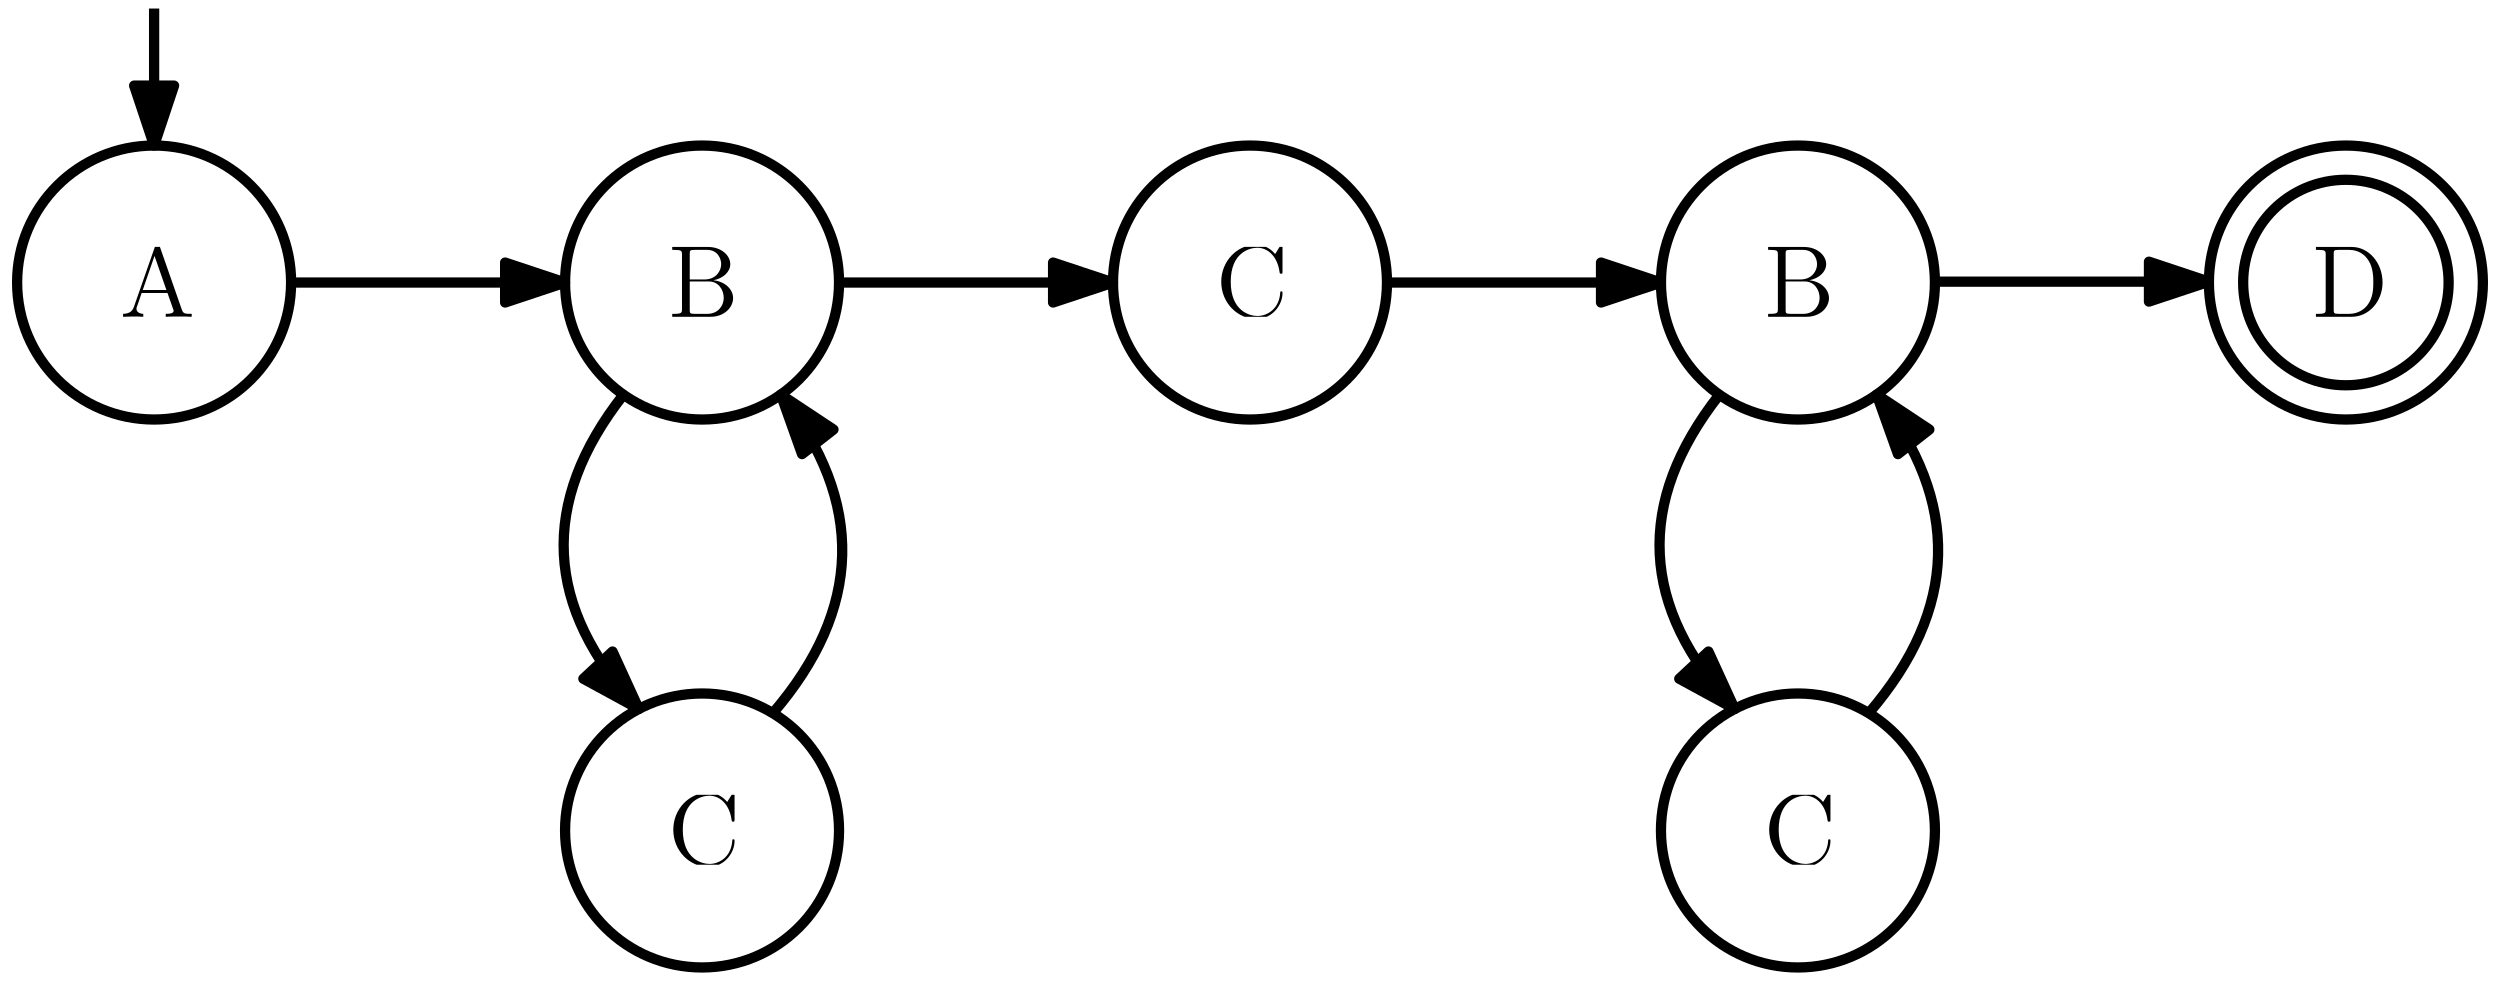
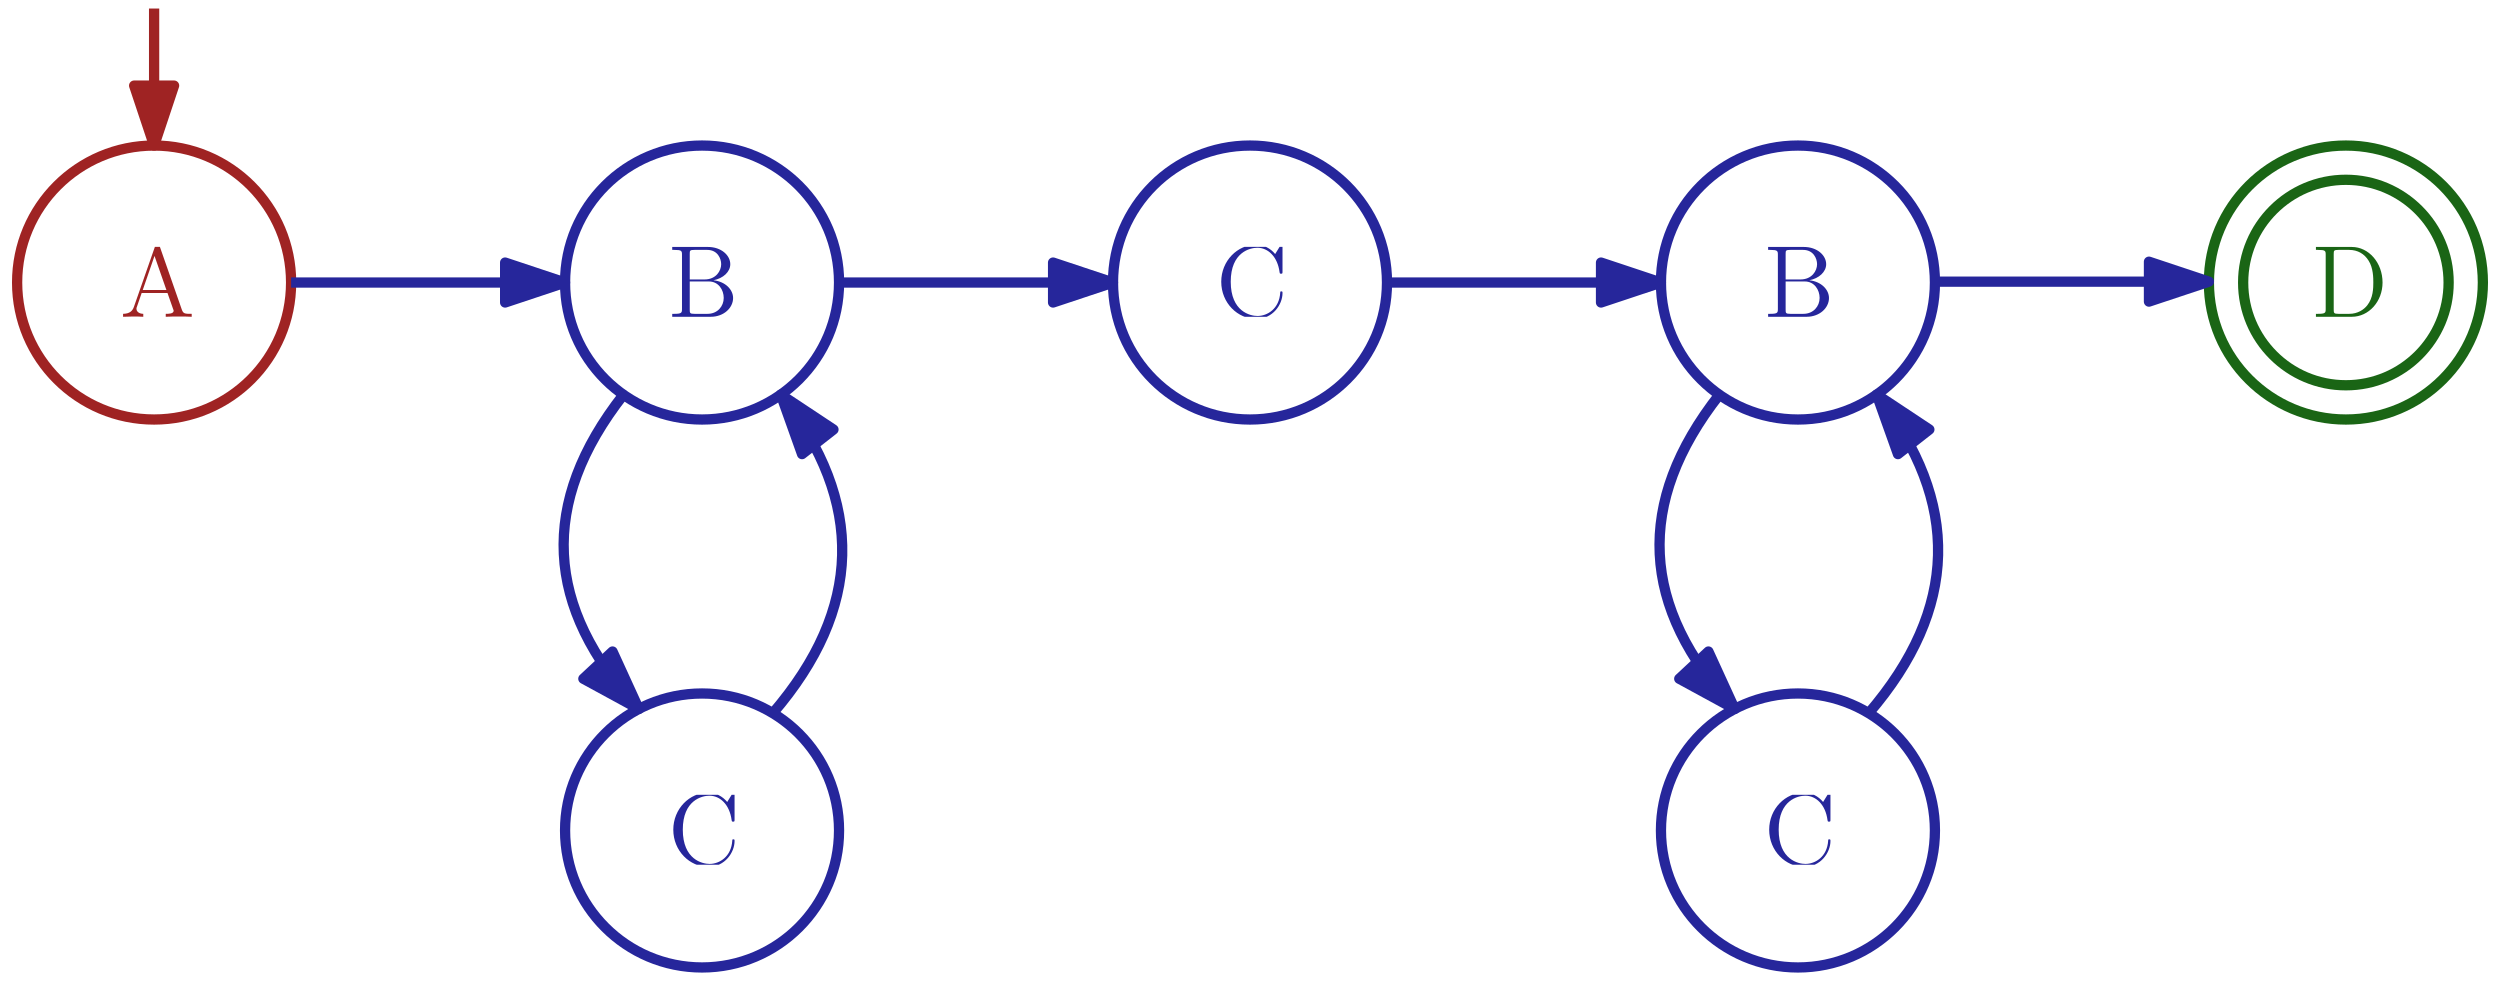
<svg xmlns="http://www.w3.org/2000/svg" xmlns:xlink="http://www.w3.org/1999/xlink" width="292" height="115" viewBox="0 0 292 115">
  <defs>
    <g>
      <g id="glyph-0-0">
        <path d="M 4.625 -8.312 C 4.578 -8.469 4.547 -8.531 4.391 -8.531 C 4.219 -8.531 4.203 -8.5 4.141 -8.312 L 1.641 -1.156 C 1.469 -0.672 1.141 -0.359 0.375 -0.344 L 0.375 0 C 1.094 -0.031 1.125 -0.031 1.516 -0.031 C 1.859 -0.031 2.422 -0.031 2.734 0 L 2.734 -0.344 C 2.234 -0.359 1.938 -0.609 1.938 -0.938 C 1.938 -1.016 1.938 -1.047 2 -1.188 L 2.547 -2.781 L 5.562 -2.781 L 6.219 -0.906 C 6.281 -0.766 6.281 -0.734 6.281 -0.703 C 6.281 -0.344 5.672 -0.344 5.359 -0.344 L 5.359 0 C 5.641 -0.031 6.594 -0.031 6.922 -0.031 C 7.25 -0.031 8.109 -0.031 8.391 0 L 8.391 -0.344 C 7.609 -0.344 7.406 -0.344 7.234 -0.844 Z M 4.047 -7.109 L 5.438 -3.125 L 2.672 -3.125 Z M 4.047 -7.109 " />
      </g>
      <g id="glyph-0-1">
        <path d="M 0.516 -8.156 L 0.516 -7.812 L 0.75 -7.812 C 1.609 -7.812 1.656 -7.703 1.656 -7.25 L 1.656 -0.906 C 1.656 -0.469 1.609 -0.344 0.75 -0.344 L 0.516 -0.344 L 0.516 0 L 5.016 0 C 6.547 0 7.625 -1.047 7.625 -2.188 C 7.625 -3.156 6.75 -4.109 5.328 -4.266 C 6.469 -4.484 7.297 -5.25 7.297 -6.141 C 7.297 -7.172 6.25 -8.156 4.688 -8.156 Z M 2.562 -4.359 L 2.562 -7.344 C 2.562 -7.734 2.578 -7.812 3.109 -7.812 L 4.609 -7.812 C 5.812 -7.812 6.234 -6.797 6.234 -6.141 C 6.234 -5.359 5.625 -4.359 4.297 -4.359 Z M 3.109 -0.344 C 2.578 -0.344 2.562 -0.438 2.562 -0.828 L 2.562 -4.125 L 4.797 -4.125 C 5.938 -4.125 6.531 -3.125 6.531 -2.203 C 6.531 -1.234 5.812 -0.344 4.641 -0.344 Z M 3.109 -0.344 " />
      </g>
      <g id="glyph-0-2">
        <path d="M 7.797 -8.141 C 7.797 -8.359 7.797 -8.422 7.672 -8.422 C 7.609 -8.422 7.594 -8.391 7.516 -8.266 L 6.938 -7.328 C 6.391 -8 5.578 -8.422 4.719 -8.422 C 2.531 -8.422 0.641 -6.531 0.641 -4.094 C 0.641 -1.609 2.562 0.25 4.719 0.25 C 6.688 0.25 7.797 -1.453 7.797 -2.766 C 7.797 -2.906 7.797 -2.969 7.656 -2.969 C 7.547 -2.969 7.531 -2.922 7.531 -2.828 C 7.422 -0.938 6.031 -0.094 4.875 -0.094 C 4.047 -0.094 1.75 -0.594 1.75 -4.094 C 1.75 -7.547 4 -8.062 4.859 -8.062 C 6.125 -8.062 7.219 -7 7.453 -5.219 C 7.484 -5.062 7.484 -5.031 7.625 -5.031 C 7.797 -5.031 7.797 -5.062 7.797 -5.312 Z M 7.797 -8.141 " />
      </g>
      <g id="glyph-0-3">
        <path d="M 0.5 -8.156 L 0.5 -7.812 L 0.734 -7.812 C 1.609 -7.812 1.641 -7.703 1.641 -7.25 L 1.641 -0.906 C 1.641 -0.469 1.609 -0.344 0.734 -0.344 L 0.5 -0.344 L 0.5 0 L 4.688 0 C 6.688 0 8.281 -1.797 8.281 -4 C 8.281 -6.312 6.672 -8.156 4.688 -8.156 Z M 3.125 -0.344 C 2.609 -0.344 2.578 -0.438 2.578 -0.828 L 2.578 -7.344 C 2.578 -7.734 2.609 -7.812 3.125 -7.812 L 4.391 -7.812 C 5.375 -7.812 6.172 -7.344 6.656 -6.547 C 7.203 -5.703 7.203 -4.5 7.203 -4.016 C 7.203 -3.344 7.188 -2.219 6.5 -1.344 C 6.109 -0.844 5.391 -0.344 4.391 -0.344 Z M 3.125 -0.344 " />
      </g>
    </g>
    <clipPath id="clip-0">
      <path clip-rule="nonzero" d="M 14 28.832 L 22.773 28.832 L 22.773 37 L 14 37 Z M 14 28.832 " />
    </clipPath>
    <clipPath id="clip-1">
      <path clip-rule="nonzero" d="M 78 28.832 L 86 28.832 L 86 37 L 78 37 Z M 78 28.832 " />
    </clipPath>
    <clipPath id="clip-2">
      <path clip-rule="nonzero" d="M 142 28.832 L 150 28.832 L 150 37 L 142 37 Z M 142 28.832 " />
    </clipPath>
    <clipPath id="clip-3">
      <path clip-rule="nonzero" d="M 206 28.832 L 214 28.832 L 214 37 L 206 37 Z M 206 28.832 " />
    </clipPath>
    <clipPath id="clip-4">
      <path clip-rule="nonzero" d="M 206 92.832 L 214 92.832 L 214 101 L 206 101 Z M 206 92.832 " />
    </clipPath>
    <clipPath id="clip-5">
      <path clip-rule="nonzero" d="M 270 28.832 L 278.941 28.832 L 278.941 37 L 270 37 Z M 270 28.832 " />
    </clipPath>
    <clipPath id="clip-6">
      <path clip-rule="nonzero" d="M 78 92.832 L 86 92.832 L 86 101 L 78 101 Z M 78 92.832 " />
    </clipPath>
  </defs>
-   <path fill="none" stroke-width="1.2" stroke-linecap="butt" stroke-linejoin="round" stroke="rgb(0%, 0%, 0%)" stroke-opacity="1" stroke-miterlimit="10" d="M 80 736 C 80 744.836 72.836 752 64 752 C 55.164 752 48 744.836 48 736 C 48 727.164 55.164 720 64 720 C 72.836 720 80 727.164 80 736 Z M 80 736 " transform="matrix(1, 0, 0, -1, -46, 769)" />
-   <path fill="none" stroke-width="1.2" stroke-linecap="butt" stroke-linejoin="round" stroke="rgb(0%, 0%, 0%)" stroke-opacity="1" stroke-miterlimit="10" d="M 144 736 C 144 744.836 136.836 752 128 752 C 119.164 752 112 744.836 112 736 C 112 727.164 119.164 720 128 720 C 136.836 720 144 727.164 144 736 Z M 144 736 " transform="matrix(1, 0, 0, -1, -46, 769)" />
-   <path fill="none" stroke-width="1.2" stroke-linecap="butt" stroke-linejoin="round" stroke="rgb(0%, 0%, 0%)" stroke-opacity="1" stroke-miterlimit="10" d="M 208 736 C 208 744.836 200.836 752 192 752 C 183.164 752 176 744.836 176 736 C 176 727.164 183.164 720 192 720 C 200.836 720 208 727.164 208 736 Z M 208 736 " transform="matrix(1, 0, 0, -1, -46, 769)" />
-   <path fill="none" stroke-width="1.2" stroke-linecap="butt" stroke-linejoin="round" stroke="rgb(0%, 0%, 0%)" stroke-opacity="1" stroke-miterlimit="10" d="M 272 736 C 272 744.836 264.836 752 256 752 C 247.164 752 240 744.836 240 736 C 240 727.164 247.164 720 256 720 C 264.836 720 272 727.164 272 736 Z M 272 736 " transform="matrix(1, 0, 0, -1, -46, 769)" />
-   <path fill="none" stroke-width="1.2" stroke-linecap="butt" stroke-linejoin="round" stroke="rgb(0%, 0%, 0%)" stroke-opacity="1" stroke-miterlimit="10" d="M 336 736 C 336 744.836 328.836 752 320 752 C 311.164 752 304 744.836 304 736 C 304 727.164 311.164 720 320 720 C 328.836 720 336 727.164 336 736 Z M 336 736 " transform="matrix(1, 0, 0, -1, -46, 769)" />
-   <path fill="none" stroke-width="1.2" stroke-linecap="butt" stroke-linejoin="round" stroke="rgb(0%, 0%, 0%)" stroke-opacity="1" stroke-miterlimit="10" d="M 272 672 C 272 680.836 264.836 688 256 688 C 247.164 688 240 680.836 240 672 C 240 663.164 247.164 656 256 656 C 264.836 656 272 663.164 272 672 Z M 272 672 " transform="matrix(1, 0, 0, -1, -46, 769)" />
-   <path fill="none" stroke-width="1.2" stroke-linecap="butt" stroke-linejoin="round" stroke="rgb(0%, 0%, 0%)" stroke-opacity="1" stroke-miterlimit="10" d="M 80 736 L 112 736 " transform="matrix(1, 0, 0, -1, -46, 769)" />
-   <path fill-rule="evenodd" fill="rgb(0%, 0%, 0%)" fill-opacity="1" stroke-width="1.2" stroke-linecap="butt" stroke-linejoin="round" stroke="rgb(0%, 0%, 0%)" stroke-opacity="1" stroke-miterlimit="10" d="M 112 736 L 105 738.332 L 105 733.668 Z M 112 736 " transform="matrix(1, 0, 0, -1, -46, 769)" />
-   <path fill="none" stroke-width="1.2" stroke-linecap="butt" stroke-linejoin="round" stroke="rgb(0%, 0%, 0%)" stroke-opacity="1" stroke-miterlimit="10" d="M 144 736 L 176 736 " transform="matrix(1, 0, 0, -1, -46, 769)" />
-   <path fill-rule="evenodd" fill="rgb(0%, 0%, 0%)" fill-opacity="1" stroke-width="1.2" stroke-linecap="butt" stroke-linejoin="round" stroke="rgb(0%, 0%, 0%)" stroke-opacity="1" stroke-miterlimit="10" d="M 176 736 L 169 738.332 L 169 733.668 Z M 176 736 " transform="matrix(1, 0, 0, -1, -46, 769)" />
-   <path fill="none" stroke-width="1.2" stroke-linecap="butt" stroke-linejoin="round" stroke="rgb(0%, 0%, 0%)" stroke-opacity="1" stroke-miterlimit="10" d="M 208 736 L 240 736 " transform="matrix(1, 0, 0, -1, -46, 769)" />
-   <path fill-rule="evenodd" fill="rgb(0%, 0%, 0%)" fill-opacity="1" stroke-width="1.2" stroke-linecap="butt" stroke-linejoin="round" stroke="rgb(0%, 0%, 0%)" stroke-opacity="1" stroke-miterlimit="10" d="M 240 736 L 233 738.332 L 233 733.668 Z M 240 736 " transform="matrix(1, 0, 0, -1, -46, 769)" />
-   <path fill="none" stroke-width="1.2" stroke-linecap="butt" stroke-linejoin="round" stroke="rgb(0%, 0%, 0%)" stroke-opacity="1" stroke-miterlimit="10" d="M 246.82 722.895 C 236.941 710.297 237.539 698.066 248.613 686.195 " transform="matrix(1, 0, 0, -1, -46, 769)" />
-   <path fill-rule="evenodd" fill="rgb(0%, 0%, 0%)" fill-opacity="1" stroke-width="1.2" stroke-linecap="butt" stroke-linejoin="round" stroke="rgb(0%, 0%, 0%)" stroke-opacity="1" stroke-miterlimit="10" d="M 248.613 686.195 L 245.543 692.902 L 242.137 689.723 Z M 248.613 686.195 " transform="matrix(1, 0, 0, -1, -46, 769)" />
-   <path fill="none" stroke-width="1.2" stroke-linecap="butt" stroke-linejoin="round" stroke="rgb(0%, 0%, 0%)" stroke-opacity="1" stroke-miterlimit="10" d="M 264.266 685.699 C 274.754 697.898 275.066 710.305 265.199 722.91 " transform="matrix(1, 0, 0, -1, -46, 769)" />
-   <path fill-rule="evenodd" fill="rgb(0%, 0%, 0%)" fill-opacity="1" stroke-width="1.2" stroke-linecap="butt" stroke-linejoin="round" stroke="rgb(0%, 0%, 0%)" stroke-opacity="1" stroke-miterlimit="10" d="M 265.199 722.91 L 267.68 715.961 L 271.348 718.832 Z M 265.199 722.91 " transform="matrix(1, 0, 0, -1, -46, 769)" />
-   <path fill="none" stroke-width="1.2" stroke-linecap="butt" stroke-linejoin="round" stroke="rgb(0%, 0%, 0%)" stroke-opacity="1" stroke-miterlimit="10" d="M 272 736.105 L 304 736.102 " transform="matrix(1, 0, 0, -1, -46, 769)" />
-   <path fill-rule="evenodd" fill="rgb(0%, 0%, 0%)" fill-opacity="1" stroke-width="1.2" stroke-linecap="butt" stroke-linejoin="round" stroke="rgb(0%, 0%, 0%)" stroke-opacity="1" stroke-miterlimit="10" d="M 304 736.102 L 297 738.434 L 297 733.773 Z M 304 736.102 " transform="matrix(1, 0, 0, -1, -46, 769)" />
-   <path fill="none" stroke-width="1.2" stroke-linecap="butt" stroke-linejoin="round" stroke="rgb(0%, 0%, 0%)" stroke-opacity="1" stroke-miterlimit="10" d="M 332 736 C 332 742.629 326.629 748 320 748 C 313.371 748 308 742.629 308 736 C 308 729.371 313.371 724 320 724 C 326.629 724 332 729.371 332 736 Z M 332 736 " transform="matrix(1, 0, 0, -1, -46, 769)" />
+   <path fill="none" stroke-width="1.2" stroke-linecap="butt" stroke-linejoin="round" stroke="rgb(62.4%, 13.7%, 13.7%)" stroke-opacity="1" stroke-miterlimit="10" d="M 80 736 C 80 744.836 72.836 752 64 752 C 55.164 752 48 744.836 48 736 C 48 727.164 55.164 720 64 720 C 72.836 720 80 727.164 80 736 Z M 80 736 " transform="matrix(1, 0, 0, -1, -46, 769)" />
+   <path fill="none" stroke-width="1.2" stroke-linecap="butt" stroke-linejoin="round" stroke="rgb(14.9%, 14.9%, 60.8%)" stroke-opacity="1" stroke-miterlimit="10" d="M 144 736 C 144 744.836 136.836 752 128 752 C 119.164 752 112 744.836 112 736 C 112 727.164 119.164 720 128 720 C 136.836 720 144 727.164 144 736 Z M 144 736 " transform="matrix(1, 0, 0, -1, -46, 769)" />
+   <path fill="none" stroke-width="1.2" stroke-linecap="butt" stroke-linejoin="round" stroke="rgb(14.9%, 14.9%, 60.8%)" stroke-opacity="1" stroke-miterlimit="10" d="M 208 736 C 208 744.836 200.836 752 192 752 C 183.164 752 176 744.836 176 736 C 176 727.164 183.164 720 192 720 C 200.836 720 208 727.164 208 736 Z M 208 736 " transform="matrix(1, 0, 0, -1, -46, 769)" />
+   <path fill="none" stroke-width="1.2" stroke-linecap="butt" stroke-linejoin="round" stroke="rgb(14.9%, 14.9%, 60.8%)" stroke-opacity="1" stroke-miterlimit="10" d="M 272 736 C 272 744.836 264.836 752 256 752 C 247.164 752 240 744.836 240 736 C 240 727.164 247.164 720 256 720 C 264.836 720 272 727.164 272 736 Z M 272 736 " transform="matrix(1, 0, 0, -1, -46, 769)" />
+   <path fill="none" stroke-width="1.2" stroke-linecap="butt" stroke-linejoin="round" stroke="rgb(10.2%, 39.6%, 8.2%)" stroke-opacity="1" stroke-miterlimit="10" d="M 336 736 C 336 744.836 328.836 752 320 752 C 311.164 752 304 744.836 304 736 C 304 727.164 311.164 720 320 720 C 328.836 720 336 727.164 336 736 Z M 336 736 " transform="matrix(1, 0, 0, -1, -46, 769)" />
+   <path fill="none" stroke-width="1.2" stroke-linecap="butt" stroke-linejoin="round" stroke="rgb(14.9%, 14.9%, 60.8%)" stroke-opacity="1" stroke-miterlimit="10" d="M 272 672 C 272 680.836 264.836 688 256 688 C 247.164 688 240 680.836 240 672 C 240 663.164 247.164 656 256 656 C 264.836 656 272 663.164 272 672 Z M 272 672 " transform="matrix(1, 0, 0, -1, -46, 769)" />
+   <path fill="none" stroke-width="1.2" stroke-linecap="butt" stroke-linejoin="round" stroke="rgb(14.9%, 14.9%, 60.8%)" stroke-opacity="1" stroke-miterlimit="10" d="M 80 736 L 112 736 " transform="matrix(1, 0, 0, -1, -46, 769)" />
+   <path fill-rule="evenodd" fill="rgb(14.9%, 14.9%, 60.8%)" fill-opacity="1" stroke-width="1.2" stroke-linecap="butt" stroke-linejoin="round" stroke="rgb(14.9%, 14.9%, 60.8%)" stroke-opacity="1" stroke-miterlimit="10" d="M 112 736 L 105 738.332 L 105 733.668 Z M 112 736 " transform="matrix(1, 0, 0, -1, -46, 769)" />
+   <path fill="none" stroke-width="1.2" stroke-linecap="butt" stroke-linejoin="round" stroke="rgb(14.9%, 14.9%, 60.8%)" stroke-opacity="1" stroke-miterlimit="10" d="M 144 736 L 176 736 " transform="matrix(1, 0, 0, -1, -46, 769)" />
+   <path fill-rule="evenodd" fill="rgb(14.9%, 14.9%, 60.8%)" fill-opacity="1" stroke-width="1.2" stroke-linecap="butt" stroke-linejoin="round" stroke="rgb(14.9%, 14.9%, 60.8%)" stroke-opacity="1" stroke-miterlimit="10" d="M 176 736 L 169 738.332 L 169 733.668 Z M 176 736 " transform="matrix(1, 0, 0, -1, -46, 769)" />
+   <path fill="none" stroke-width="1.2" stroke-linecap="butt" stroke-linejoin="round" stroke="rgb(14.9%, 14.9%, 60.8%)" stroke-opacity="1" stroke-miterlimit="10" d="M 208 736 L 240 736 " transform="matrix(1, 0, 0, -1, -46, 769)" />
+   <path fill-rule="evenodd" fill="rgb(14.9%, 14.9%, 60.8%)" fill-opacity="1" stroke-width="1.2" stroke-linecap="butt" stroke-linejoin="round" stroke="rgb(14.9%, 14.9%, 60.8%)" stroke-opacity="1" stroke-miterlimit="10" d="M 240 736 L 233 738.332 L 233 733.668 Z M 240 736 " transform="matrix(1, 0, 0, -1, -46, 769)" />
+   <path fill="none" stroke-width="1.2" stroke-linecap="butt" stroke-linejoin="round" stroke="rgb(14.9%, 14.9%, 60.8%)" stroke-opacity="1" stroke-miterlimit="10" d="M 246.82 722.895 C 236.941 710.297 237.539 698.066 248.613 686.195 " transform="matrix(1, 0, 0, -1, -46, 769)" />
+   <path fill-rule="evenodd" fill="rgb(14.9%, 14.9%, 60.8%)" fill-opacity="1" stroke-width="1.2" stroke-linecap="butt" stroke-linejoin="round" stroke="rgb(14.9%, 14.9%, 60.8%)" stroke-opacity="1" stroke-miterlimit="10" d="M 248.613 686.195 L 245.543 692.902 L 242.137 689.723 Z M 248.613 686.195 " transform="matrix(1, 0, 0, -1, -46, 769)" />
+   <path fill="none" stroke-width="1.2" stroke-linecap="butt" stroke-linejoin="round" stroke="rgb(14.9%, 14.9%, 60.8%)" stroke-opacity="1" stroke-miterlimit="10" d="M 264.266 685.699 C 274.754 697.898 275.066 710.305 265.199 722.91 " transform="matrix(1, 0, 0, -1, -46, 769)" />
+   <path fill-rule="evenodd" fill="rgb(14.9%, 14.9%, 60.8%)" fill-opacity="1" stroke-width="1.2" stroke-linecap="butt" stroke-linejoin="round" stroke="rgb(14.9%, 14.9%, 60.8%)" stroke-opacity="1" stroke-miterlimit="10" d="M 265.199 722.91 L 267.68 715.961 L 271.348 718.832 Z M 265.199 722.91 " transform="matrix(1, 0, 0, -1, -46, 769)" />
+   <path fill="none" stroke-width="1.2" stroke-linecap="butt" stroke-linejoin="round" stroke="rgb(14.9%, 14.9%, 60.8%)" stroke-opacity="1" stroke-miterlimit="10" d="M 272 736.105 L 304 736.102 " transform="matrix(1, 0, 0, -1, -46, 769)" />
+   <path fill-rule="evenodd" fill="rgb(14.9%, 14.9%, 60.8%)" fill-opacity="1" stroke-width="1.2" stroke-linecap="butt" stroke-linejoin="round" stroke="rgb(14.9%, 14.9%, 60.8%)" stroke-opacity="1" stroke-miterlimit="10" d="M 304 736.102 L 297 738.434 L 297 733.773 Z M 304 736.102 " transform="matrix(1, 0, 0, -1, -46, 769)" />
+   <path fill="none" stroke-width="1.2" stroke-linecap="butt" stroke-linejoin="round" stroke="rgb(10.2%, 39.6%, 8.2%)" stroke-opacity="1" stroke-miterlimit="10" d="M 332 736 C 332 742.629 326.629 748 320 748 C 313.371 748 308 742.629 308 736 C 308 729.371 313.371 724 320 724 C 326.629 724 332 729.371 332 736 Z M 332 736 " transform="matrix(1, 0, 0, -1, -46, 769)" />
  <g clip-path="url(#clip-0)">
-     <g fill="rgb(0%, 0%, 0%)" fill-opacity="1">
+     <g fill="rgb(62.4%, 13.7%, 13.7%)" fill-opacity="1">
      <use xlink:href="#glyph-0-0" x="14" y="37" />
    </g>
  </g>
  <g clip-path="url(#clip-1)">
-     <g fill="rgb(0%, 0%, 0%)" fill-opacity="1">
+     <g fill="rgb(14.9%, 14.9%, 60.8%)" fill-opacity="1">
      <use xlink:href="#glyph-0-1" x="78" y="37" />
    </g>
  </g>
  <g clip-path="url(#clip-2)">
-     <g fill="rgb(0%, 0%, 0%)" fill-opacity="1">
+     <g fill="rgb(14.9%, 14.9%, 60.8%)" fill-opacity="1">
      <use xlink:href="#glyph-0-2" x="142" y="37" />
    </g>
  </g>
  <g clip-path="url(#clip-3)">
-     <g fill="rgb(0%, 0%, 0%)" fill-opacity="1">
+     <g fill="rgb(14.9%, 14.9%, 60.8%)" fill-opacity="1">
      <use xlink:href="#glyph-0-1" x="206" y="37" />
    </g>
  </g>
  <g clip-path="url(#clip-4)">
-     <g fill="rgb(0%, 0%, 0%)" fill-opacity="1">
+     <g fill="rgb(14.9%, 14.9%, 60.8%)" fill-opacity="1">
      <use xlink:href="#glyph-0-2" x="206" y="101" />
    </g>
  </g>
  <g clip-path="url(#clip-5)">
-     <g fill="rgb(0%, 0%, 0%)" fill-opacity="1">
+     <g fill="rgb(10.2%, 39.6%, 8.2%)" fill-opacity="1">
      <use xlink:href="#glyph-0-3" x="270" y="37" />
    </g>
  </g>
-   <path fill="none" stroke-width="1.2" stroke-linecap="butt" stroke-linejoin="round" stroke="rgb(0%, 0%, 0%)" stroke-opacity="1" stroke-miterlimit="10" d="M 64 768 L 64 752 " transform="matrix(1, 0, 0, -1, -46, 769)" />
-   <path fill-rule="evenodd" fill="rgb(0%, 0%, 0%)" fill-opacity="1" stroke-width="1.2" stroke-linecap="butt" stroke-linejoin="round" stroke="rgb(0%, 0%, 0%)" stroke-opacity="1" stroke-miterlimit="10" d="M 64 752 L 66.332 759 L 61.668 759 Z M 64 752 " transform="matrix(1, 0, 0, -1, -46, 769)" />
-   <path fill="none" stroke-width="1.2" stroke-linecap="butt" stroke-linejoin="round" stroke="rgb(0%, 0%, 0%)" stroke-opacity="1" stroke-miterlimit="10" d="M 144 672 C 144 680.836 136.836 688 128 688 C 119.164 688 112 680.836 112 672 C 112 663.164 119.164 656 128 656 C 136.836 656 144 663.164 144 672 Z M 144 672 " transform="matrix(1, 0, 0, -1, -46, 769)" />
-   <path fill="none" stroke-width="1.2" stroke-linecap="butt" stroke-linejoin="round" stroke="rgb(0%, 0%, 0%)" stroke-opacity="1" stroke-miterlimit="10" d="M 118.82 722.895 C 108.941 710.297 109.539 698.066 120.613 686.195 " transform="matrix(1, 0, 0, -1, -46, 769)" />
-   <path fill-rule="evenodd" fill="rgb(0%, 0%, 0%)" fill-opacity="1" stroke-width="1.2" stroke-linecap="butt" stroke-linejoin="round" stroke="rgb(0%, 0%, 0%)" stroke-opacity="1" stroke-miterlimit="10" d="M 120.613 686.195 L 117.543 692.902 L 114.137 689.723 Z M 120.613 686.195 " transform="matrix(1, 0, 0, -1, -46, 769)" />
-   <path fill="none" stroke-width="1.2" stroke-linecap="butt" stroke-linejoin="round" stroke="rgb(0%, 0%, 0%)" stroke-opacity="1" stroke-miterlimit="10" d="M 136.266 685.699 C 146.754 697.898 147.066 710.305 137.199 722.91 " transform="matrix(1, 0, 0, -1, -46, 769)" />
-   <path fill-rule="evenodd" fill="rgb(0%, 0%, 0%)" fill-opacity="1" stroke-width="1.2" stroke-linecap="butt" stroke-linejoin="round" stroke="rgb(0%, 0%, 0%)" stroke-opacity="1" stroke-miterlimit="10" d="M 137.199 722.91 L 139.68 715.961 L 143.348 718.832 Z M 137.199 722.91 " transform="matrix(1, 0, 0, -1, -46, 769)" />
+   <path fill="none" stroke-width="1.2" stroke-linecap="butt" stroke-linejoin="round" stroke="rgb(62.4%, 13.7%, 13.7%)" stroke-opacity="1" stroke-miterlimit="10" d="M 64 768 L 64 752 " transform="matrix(1, 0, 0, -1, -46, 769)" />
+   <path fill-rule="evenodd" fill="rgb(62.4%, 13.7%, 13.7%)" fill-opacity="1" stroke-width="1.2" stroke-linecap="butt" stroke-linejoin="round" stroke="rgb(62.4%, 13.7%, 13.7%)" stroke-opacity="1" stroke-miterlimit="10" d="M 64 752 L 66.332 759 L 61.668 759 Z M 64 752 " transform="matrix(1, 0, 0, -1, -46, 769)" />
+   <path fill="none" stroke-width="1.2" stroke-linecap="butt" stroke-linejoin="round" stroke="rgb(14.9%, 14.9%, 60.8%)" stroke-opacity="1" stroke-miterlimit="10" d="M 144 672 C 144 680.836 136.836 688 128 688 C 119.164 688 112 680.836 112 672 C 112 663.164 119.164 656 128 656 C 136.836 656 144 663.164 144 672 Z M 144 672 " transform="matrix(1, 0, 0, -1, -46, 769)" />
+   <path fill="none" stroke-width="1.2" stroke-linecap="butt" stroke-linejoin="round" stroke="rgb(14.9%, 14.9%, 60.8%)" stroke-opacity="1" stroke-miterlimit="10" d="M 118.82 722.895 C 108.941 710.297 109.539 698.066 120.613 686.195 " transform="matrix(1, 0, 0, -1, -46, 769)" />
+   <path fill-rule="evenodd" fill="rgb(14.9%, 14.9%, 60.8%)" fill-opacity="1" stroke-width="1.2" stroke-linecap="butt" stroke-linejoin="round" stroke="rgb(14.9%, 14.9%, 60.8%)" stroke-opacity="1" stroke-miterlimit="10" d="M 120.613 686.195 L 117.543 692.902 L 114.137 689.723 Z M 120.613 686.195 " transform="matrix(1, 0, 0, -1, -46, 769)" />
+   <path fill="none" stroke-width="1.2" stroke-linecap="butt" stroke-linejoin="round" stroke="rgb(14.9%, 14.9%, 60.8%)" stroke-opacity="1" stroke-miterlimit="10" d="M 136.266 685.699 C 146.754 697.898 147.066 710.305 137.199 722.91 " transform="matrix(1, 0, 0, -1, -46, 769)" />
+   <path fill-rule="evenodd" fill="rgb(14.9%, 14.9%, 60.8%)" fill-opacity="1" stroke-width="1.2" stroke-linecap="butt" stroke-linejoin="round" stroke="rgb(14.9%, 14.9%, 60.8%)" stroke-opacity="1" stroke-miterlimit="10" d="M 137.199 722.91 L 139.68 715.961 L 143.348 718.832 Z M 137.199 722.91 " transform="matrix(1, 0, 0, -1, -46, 769)" />
  <g clip-path="url(#clip-6)">
-     <g fill="rgb(0%, 0%, 0%)" fill-opacity="1">
+     <g fill="rgb(14.9%, 14.9%, 60.8%)" fill-opacity="1">
      <use xlink:href="#glyph-0-2" x="78" y="101" />
    </g>
  </g>
</svg>
